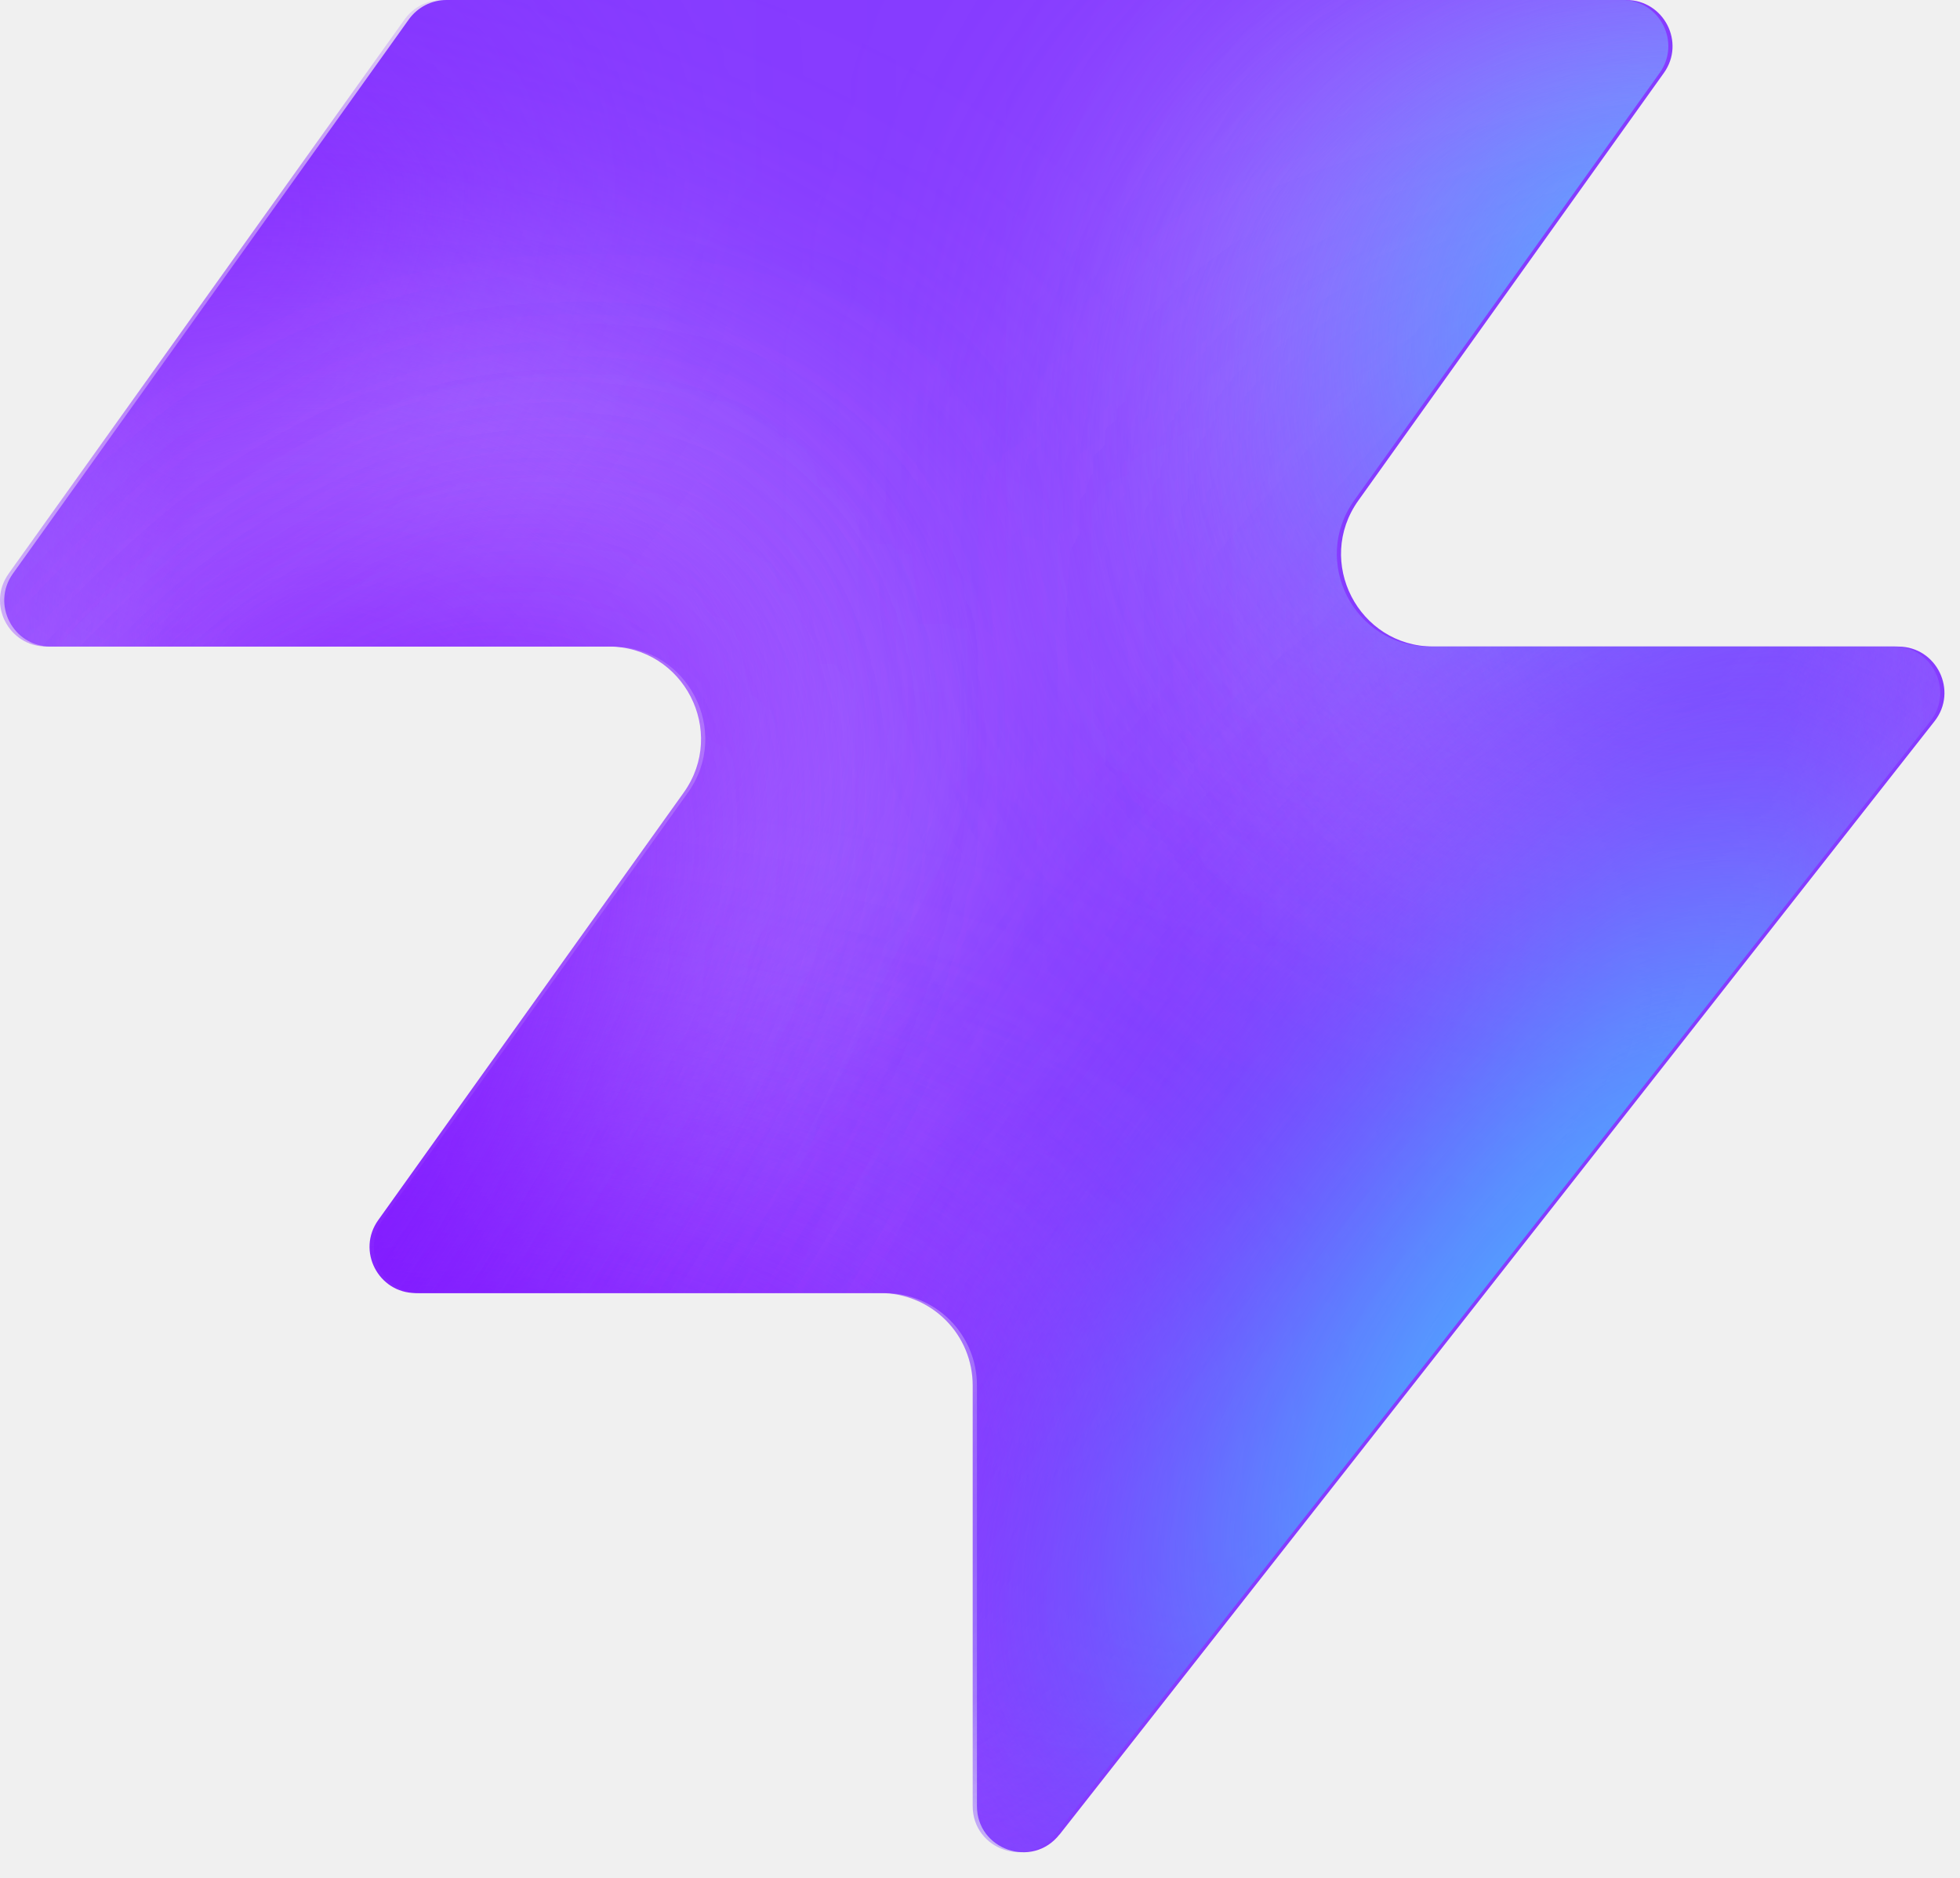
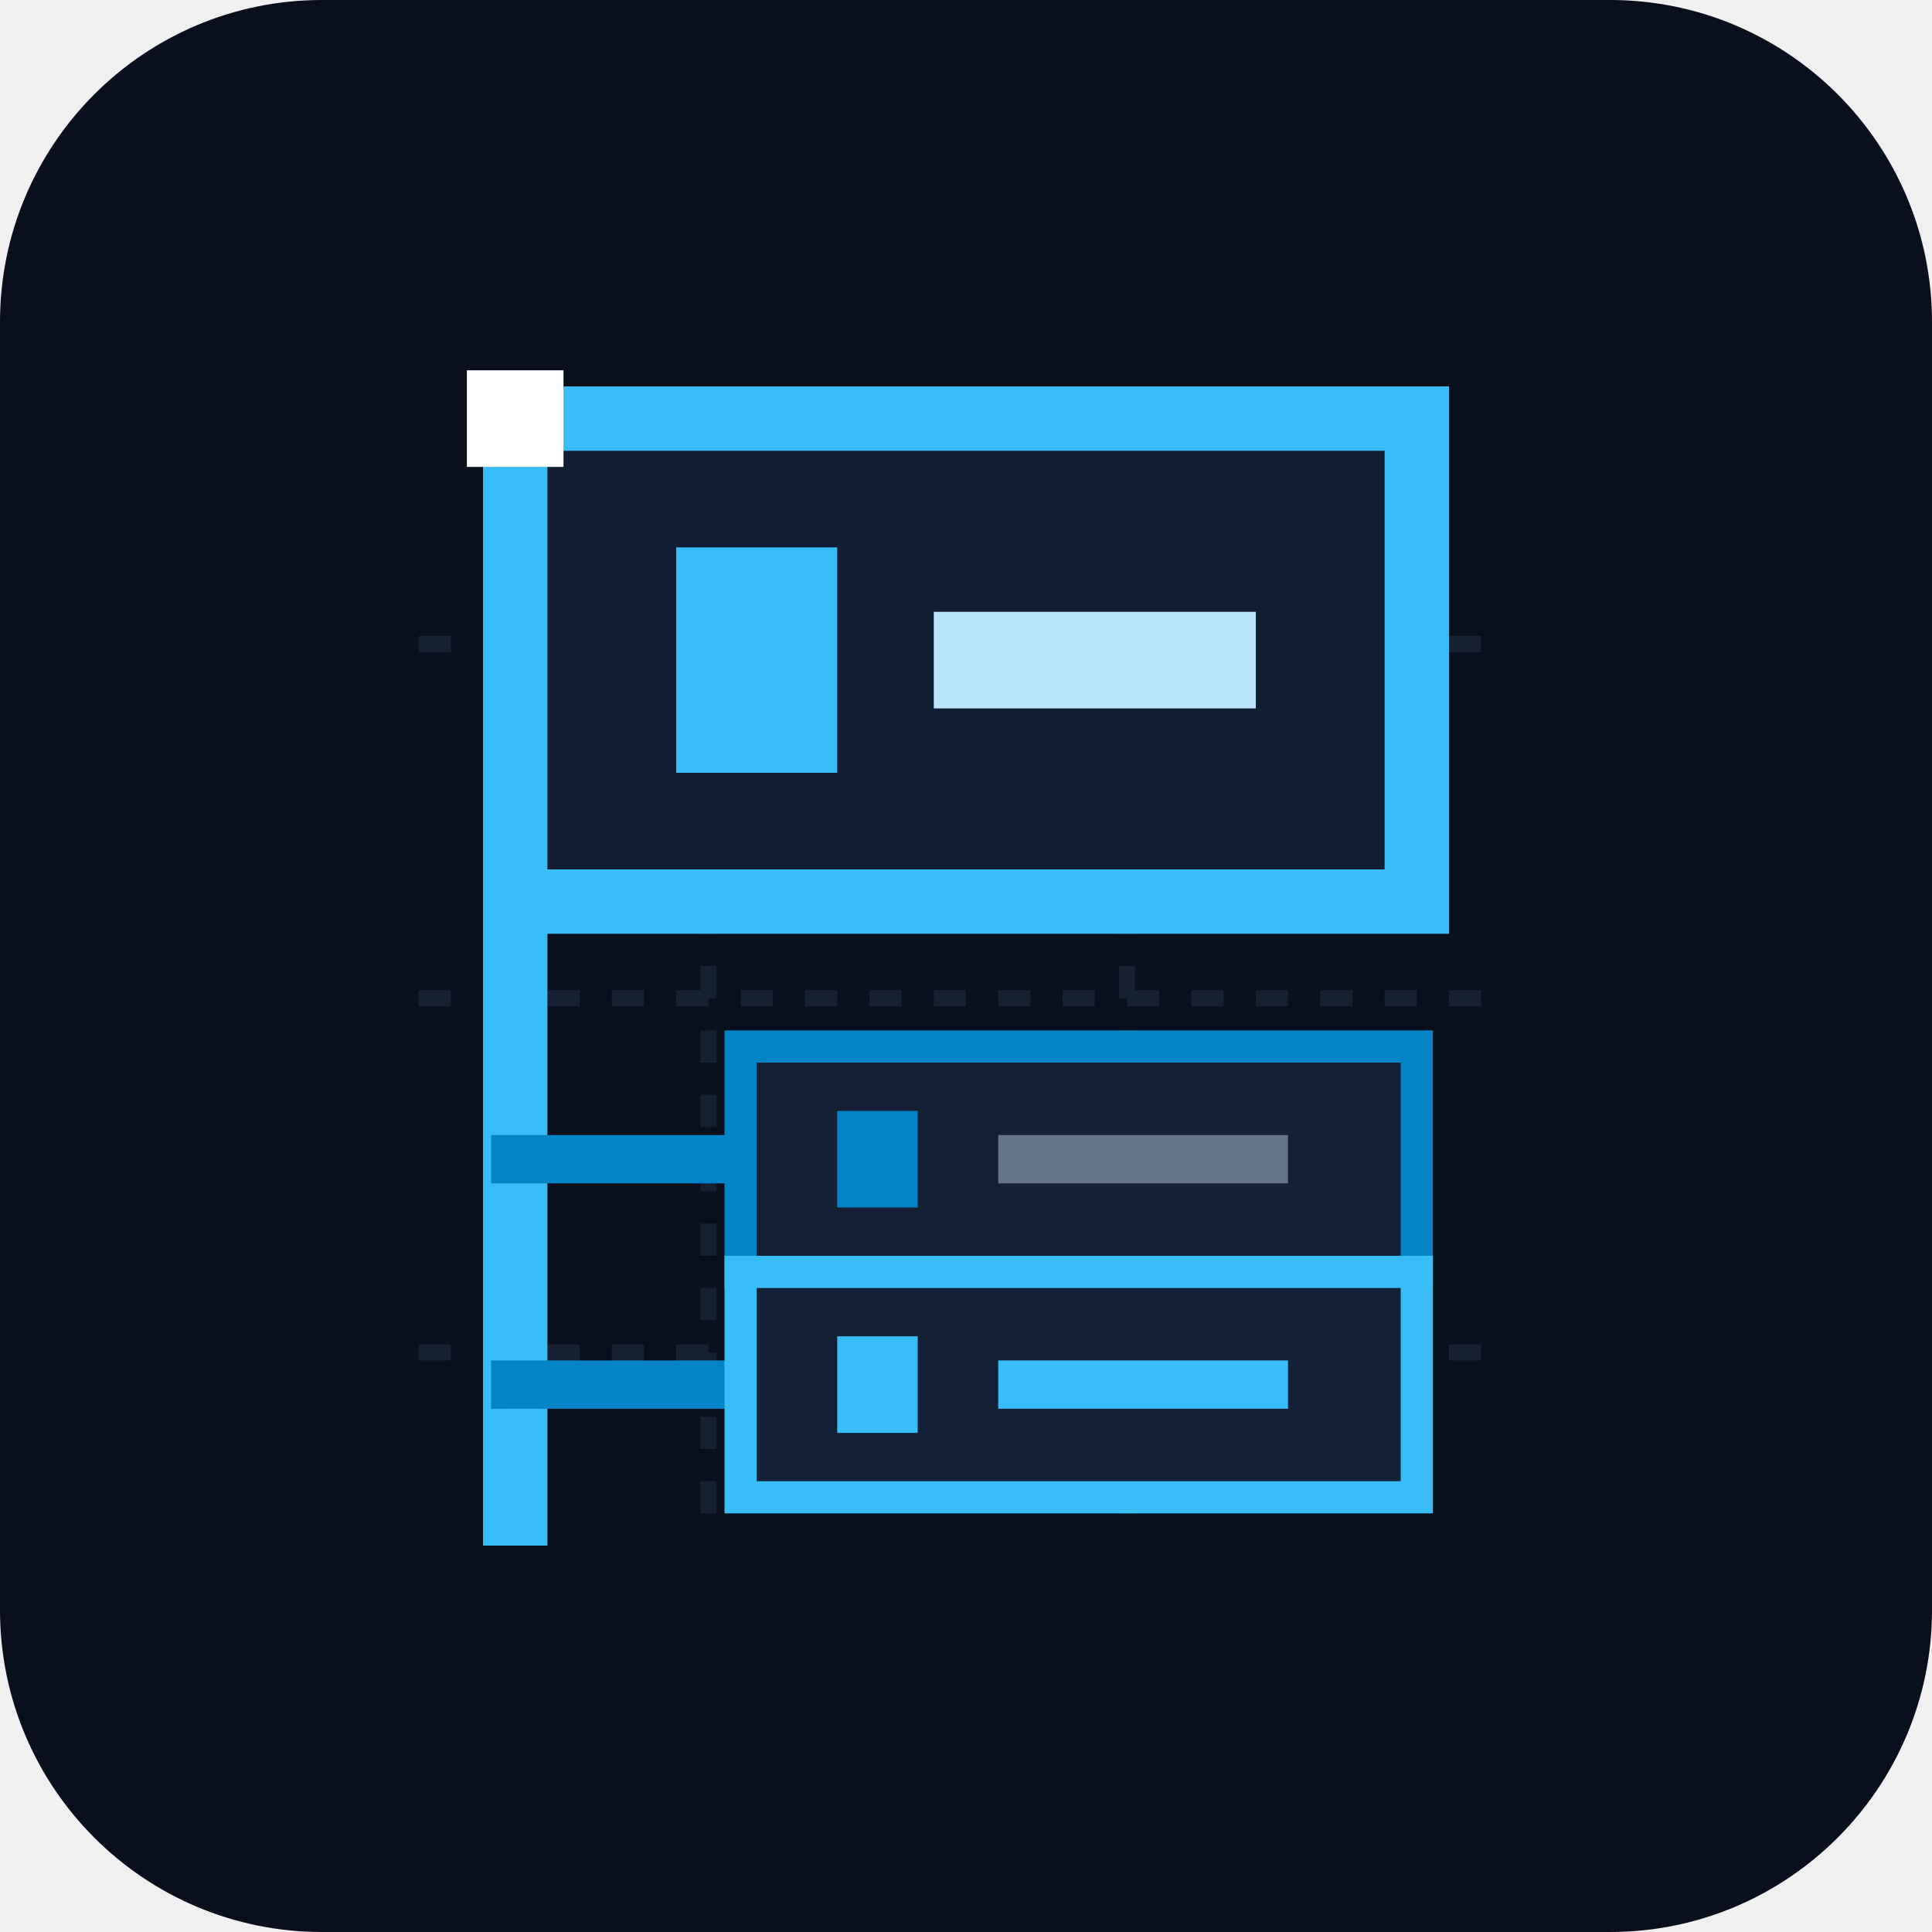
- <svg xmlns="http://www.w3.org/2000/svg" width="48" height="46" fill="none" viewBox="0 0 48 46">
-   <path fill="#863bff" d="M25.946 44.938c-.664.845-2.021.375-2.021-.698V33.937a2.26 2.26 0 0 0-2.262-2.262H10.287c-.92 0-1.456-1.04-.92-1.788l7.48-10.471c1.07-1.497 0-3.578-1.842-3.578H1.237c-.92 0-1.456-1.04-.92-1.788L10.013.474c.214-.297.556-.474.92-.474h28.894c.92 0 1.456 1.04.92 1.788l-7.48 10.471c-1.07 1.498 0 3.579 1.842 3.579h11.377c.943 0 1.473 1.088.89 1.83L25.947 44.94z" style="fill:#863bff;fill:color(display-p3 .525 .23 1);fill-opacity:1" />
-   <mask id="a" width="48" height="46" x="0" y="0" maskUnits="userSpaceOnUse" style="mask-type:alpha">
-     <path fill="#000" d="M25.842 44.938c-.664.844-2.021.375-2.021-.698V33.937a2.26 2.26 0 0 0-2.262-2.262H10.183c-.92 0-1.456-1.04-.92-1.788l7.48-10.471c1.07-1.498 0-3.579-1.842-3.579H1.133c-.92 0-1.456-1.04-.92-1.787L9.91.473c.214-.297.556-.474.92-.474h28.894c.92 0 1.456 1.04.92 1.788l-7.48 10.471c-1.07 1.498 0 3.578 1.842 3.578h11.377c.943 0 1.473 1.088.89 1.832L25.843 44.94z" style="fill:#000;fill-opacity:1" />
-   </mask>
-   <g mask="url(#a)">
-     <g filter="url(#b)">
-       <ellipse cx="5.508" cy="14.704" fill="#ede6ff" rx="5.508" ry="14.704" style="fill:#ede6ff;fill:color(display-p3 .927 .903 1);fill-opacity:1" transform="matrix(.00324 1 1 -.00324 -4.47 31.516)" />
-     </g>
-     <g filter="url(#c)">
-       <ellipse cx="10.399" cy="29.851" fill="#ede6ff" rx="10.399" ry="29.851" style="fill:#ede6ff;fill:color(display-p3 .927 .903 1);fill-opacity:1" transform="matrix(.00324 1 1 -.00324 -39.328 7.883)" />
-     </g>
-     <g filter="url(#d)">
-       <ellipse cx="5.508" cy="30.487" fill="#7e14ff" rx="5.508" ry="30.487" style="fill:#7e14ff;fill:color(display-p3 .492 .077 1);fill-opacity:1" transform="rotate(89.814 -25.913 -14.639)scale(1 -1)" />
-     </g>
-     <g filter="url(#e)">
-       <ellipse cx="5.508" cy="30.599" fill="#7e14ff" rx="5.508" ry="30.599" style="fill:#7e14ff;fill:color(display-p3 .492 .077 1);fill-opacity:1" transform="rotate(89.814 -32.644 -3.334)scale(1 -1)" />
-     </g>
-     <g filter="url(#f)">
-       <ellipse cx="5.508" cy="30.599" fill="#7e14ff" rx="5.508" ry="30.599" style="fill:#7e14ff;fill:color(display-p3 .492 .077 1);fill-opacity:1" transform="matrix(.00324 1 1 -.00324 -34.34 30.47)" />
-     </g>
-     <g filter="url(#g)">
-       <ellipse cx="14.072" cy="22.078" fill="#ede6ff" rx="14.072" ry="22.078" style="fill:#ede6ff;fill:color(display-p3 .927 .903 1);fill-opacity:1" transform="rotate(93.35 24.506 48.493)scale(-1 1)" />
-     </g>
-     <g filter="url(#h)">
-       <ellipse cx="3.47" cy="21.501" fill="#7e14ff" rx="3.47" ry="21.501" style="fill:#7e14ff;fill:color(display-p3 .492 .077 1);fill-opacity:1" transform="rotate(89.009 28.708 47.59)scale(-1 1)" />
-     </g>
-     <g filter="url(#i)">
-       <ellipse cx="3.47" cy="21.501" fill="#7e14ff" rx="3.47" ry="21.501" style="fill:#7e14ff;fill:color(display-p3 .492 .077 1);fill-opacity:1" transform="rotate(89.009 28.708 47.59)scale(-1 1)" />
-     </g>
-     <g filter="url(#j)">
-       <ellipse cx=".387" cy="8.972" fill="#7e14ff" rx="4.407" ry="29.108" style="fill:#7e14ff;fill:color(display-p3 .492 .077 1);fill-opacity:1" transform="rotate(39.51 .387 8.972)" />
-     </g>
-     <g filter="url(#k)">
-       <ellipse cx="47.523" cy="-6.092" fill="#7e14ff" rx="4.407" ry="29.108" style="fill:#7e14ff;fill:color(display-p3 .492 .077 1);fill-opacity:1" transform="rotate(37.892 47.523 -6.092)" />
-     </g>
-     <g filter="url(#l)">
-       <ellipse cx="41.412" cy="6.333" fill="#47bfff" rx="5.971" ry="9.665" style="fill:#47bfff;fill:color(display-p3 .28 .748 1);fill-opacity:1" transform="rotate(37.892 41.412 6.333)" />
-     </g>
-     <g filter="url(#m)">
-       <ellipse cx="-1.879" cy="38.332" fill="#7e14ff" rx="4.407" ry="29.108" style="fill:#7e14ff;fill:color(display-p3 .492 .077 1);fill-opacity:1" transform="rotate(37.892 -1.88 38.332)" />
-     </g>
-     <g filter="url(#n)">
-       <ellipse cx="-1.879" cy="38.332" fill="#7e14ff" rx="4.407" ry="29.108" style="fill:#7e14ff;fill:color(display-p3 .492 .077 1);fill-opacity:1" transform="rotate(37.892 -1.88 38.332)" />
-     </g>
-     <g filter="url(#o)">
-       <ellipse cx="35.651" cy="29.907" fill="#7e14ff" rx="4.407" ry="29.108" style="fill:#7e14ff;fill:color(display-p3 .492 .077 1);fill-opacity:1" transform="rotate(37.892 35.651 29.907)" />
-     </g>
-     <g filter="url(#p)">
-       <ellipse cx="38.418" cy="32.4" fill="#47bfff" rx="5.971" ry="15.297" style="fill:#47bfff;fill:color(display-p3 .28 .748 1);fill-opacity:1" transform="rotate(37.892 38.418 32.4)" />
-     </g>
-   </g>
-   <defs>
-     <filter id="b" width="60.045" height="41.654" x="-19.77" y="16.149" color-interpolation-filters="sRGB" filterUnits="userSpaceOnUse">
-       <feFlood flood-opacity="0" result="BackgroundImageFix" />
-       <feBlend in="SourceGraphic" in2="BackgroundImageFix" result="shape" />
-       <feGaussianBlur result="effect1_foregroundBlur_2002_17158" stdDeviation="7.659" />
-     </filter>
-     <filter id="c" width="90.34" height="51.437" x="-54.613" y="-7.533" color-interpolation-filters="sRGB" filterUnits="userSpaceOnUse">
-       <feFlood flood-opacity="0" result="BackgroundImageFix" />
-       <feBlend in="SourceGraphic" in2="BackgroundImageFix" result="shape" />
-       <feGaussianBlur result="effect1_foregroundBlur_2002_17158" stdDeviation="7.659" />
-     </filter>
-     <filter id="d" width="79.355" height="29.4" x="-49.64" y="2.03" color-interpolation-filters="sRGB" filterUnits="userSpaceOnUse">
-       <feFlood flood-opacity="0" result="BackgroundImageFix" />
-       <feBlend in="SourceGraphic" in2="BackgroundImageFix" result="shape" />
-       <feGaussianBlur result="effect1_foregroundBlur_2002_17158" stdDeviation="4.596" />
-     </filter>
-     <filter id="e" width="79.579" height="29.4" x="-45.045" y="20.029" color-interpolation-filters="sRGB" filterUnits="userSpaceOnUse">
-       <feFlood flood-opacity="0" result="BackgroundImageFix" />
-       <feBlend in="SourceGraphic" in2="BackgroundImageFix" result="shape" />
-       <feGaussianBlur result="effect1_foregroundBlur_2002_17158" stdDeviation="4.596" />
-     </filter>
-     <filter id="f" width="79.579" height="29.4" x="-43.513" y="21.178" color-interpolation-filters="sRGB" filterUnits="userSpaceOnUse">
-       <feFlood flood-opacity="0" result="BackgroundImageFix" />
-       <feBlend in="SourceGraphic" in2="BackgroundImageFix" result="shape" />
-       <feGaussianBlur result="effect1_foregroundBlur_2002_17158" stdDeviation="4.596" />
-     </filter>
-     <filter id="g" width="74.749" height="58.852" x="15.756" y="-17.901" color-interpolation-filters="sRGB" filterUnits="userSpaceOnUse">
-       <feFlood flood-opacity="0" result="BackgroundImageFix" />
-       <feBlend in="SourceGraphic" in2="BackgroundImageFix" result="shape" />
-       <feGaussianBlur result="effect1_foregroundBlur_2002_17158" stdDeviation="7.659" />
-     </filter>
-     <filter id="h" width="61.377" height="25.362" x="23.548" y="2.284" color-interpolation-filters="sRGB" filterUnits="userSpaceOnUse">
-       <feFlood flood-opacity="0" result="BackgroundImageFix" />
-       <feBlend in="SourceGraphic" in2="BackgroundImageFix" result="shape" />
-       <feGaussianBlur result="effect1_foregroundBlur_2002_17158" stdDeviation="4.596" />
-     </filter>
-     <filter id="i" width="61.377" height="25.362" x="23.548" y="2.284" color-interpolation-filters="sRGB" filterUnits="userSpaceOnUse">
-       <feFlood flood-opacity="0" result="BackgroundImageFix" />
-       <feBlend in="SourceGraphic" in2="BackgroundImageFix" result="shape" />
-       <feGaussianBlur result="effect1_foregroundBlur_2002_17158" stdDeviation="4.596" />
-     </filter>
-     <filter id="j" width="56.045" height="63.649" x="-27.636" y="-22.853" color-interpolation-filters="sRGB" filterUnits="userSpaceOnUse">
-       <feFlood flood-opacity="0" result="BackgroundImageFix" />
-       <feBlend in="SourceGraphic" in2="BackgroundImageFix" result="shape" />
-       <feGaussianBlur result="effect1_foregroundBlur_2002_17158" stdDeviation="4.596" />
-     </filter>
-     <filter id="k" width="54.814" height="64.646" x="20.116" y="-38.415" color-interpolation-filters="sRGB" filterUnits="userSpaceOnUse">
-       <feFlood flood-opacity="0" result="BackgroundImageFix" />
-       <feBlend in="SourceGraphic" in2="BackgroundImageFix" result="shape" />
-       <feGaussianBlur result="effect1_foregroundBlur_2002_17158" stdDeviation="4.596" />
-     </filter>
-     <filter id="l" width="33.541" height="35.313" x="24.641" y="-11.323" color-interpolation-filters="sRGB" filterUnits="userSpaceOnUse">
-       <feFlood flood-opacity="0" result="BackgroundImageFix" />
-       <feBlend in="SourceGraphic" in2="BackgroundImageFix" result="shape" />
-       <feGaussianBlur result="effect1_foregroundBlur_2002_17158" stdDeviation="4.596" />
-     </filter>
-     <filter id="m" width="54.814" height="64.646" x="-29.286" y="6.009" color-interpolation-filters="sRGB" filterUnits="userSpaceOnUse">
-       <feFlood flood-opacity="0" result="BackgroundImageFix" />
-       <feBlend in="SourceGraphic" in2="BackgroundImageFix" result="shape" />
-       <feGaussianBlur result="effect1_foregroundBlur_2002_17158" stdDeviation="4.596" />
-     </filter>
-     <filter id="n" width="54.814" height="64.646" x="-29.286" y="6.009" color-interpolation-filters="sRGB" filterUnits="userSpaceOnUse">
-       <feFlood flood-opacity="0" result="BackgroundImageFix" />
-       <feBlend in="SourceGraphic" in2="BackgroundImageFix" result="shape" />
-       <feGaussianBlur result="effect1_foregroundBlur_2002_17158" stdDeviation="4.596" />
-     </filter>
-     <filter id="o" width="54.814" height="64.646" x="8.244" y="-2.416" color-interpolation-filters="sRGB" filterUnits="userSpaceOnUse">
-       <feFlood flood-opacity="0" result="BackgroundImageFix" />
-       <feBlend in="SourceGraphic" in2="BackgroundImageFix" result="shape" />
-       <feGaussianBlur result="effect1_foregroundBlur_2002_17158" stdDeviation="4.596" />
-     </filter>
-     <filter id="p" width="39.409" height="43.623" x="18.713" y="10.588" color-interpolation-filters="sRGB" filterUnits="userSpaceOnUse">
-       <feFlood flood-opacity="0" result="BackgroundImageFix" />
-       <feBlend in="SourceGraphic" in2="BackgroundImageFix" result="shape" />
-       <feGaussianBlur result="effect1_foregroundBlur_2002_17158" stdDeviation="4.596" />
-     </filter>
-   </defs>
+ <svg xmlns="http://www.w3.org/2000/svg" viewBox="0 0 120 120" width="100%" height="100%">
+   <rect width="120" height="120" rx="20" fill="#0A0F1D" />
+   <path d="M26 40 H94 M26 62 H94 M26 84 H94 M44 24 V96 M70 24 V96" stroke="#152033" stroke-width="1" stroke-dasharray="2 2" />
+   <path d="M 32 94 V 26 H 88 V 56 H 32" fill="#101D33" stroke="#38BDF8" stroke-width="4" stroke-linejoin="miter" stroke-linecap="square" />
+   <rect x="42" y="34" width="10" height="14" fill="#38BDF8" />
+   <rect x="58" y="38" width="20" height="6" fill="#BAE6FD" />
+   <path d="M 32 72 H 46 M 32 86 H 46" stroke="#0284C7" stroke-width="3" stroke-linecap="square" />
+   <rect x="46" y="65" width="42" height="14" fill="#132035" stroke="#0284C7" stroke-width="2" />
+   <rect x="52" y="69" width="5" height="6" fill="#0284C7" />
+   <rect x="62" y="70.5" width="18" height="3" fill="#64748B" />
+   <rect x="46" y="79" width="42" height="14" fill="#132035" stroke="#38BDF8" stroke-width="2" />
+   <rect x="52" y="83" width="5" height="6" fill="#38BDF8" />
+   <rect x="62" y="84.5" width="18" height="3" fill="#38BDF8" />
+   <rect x="29" y="23" width="6" height="6" fill="#FFFFFF" />
</svg>
